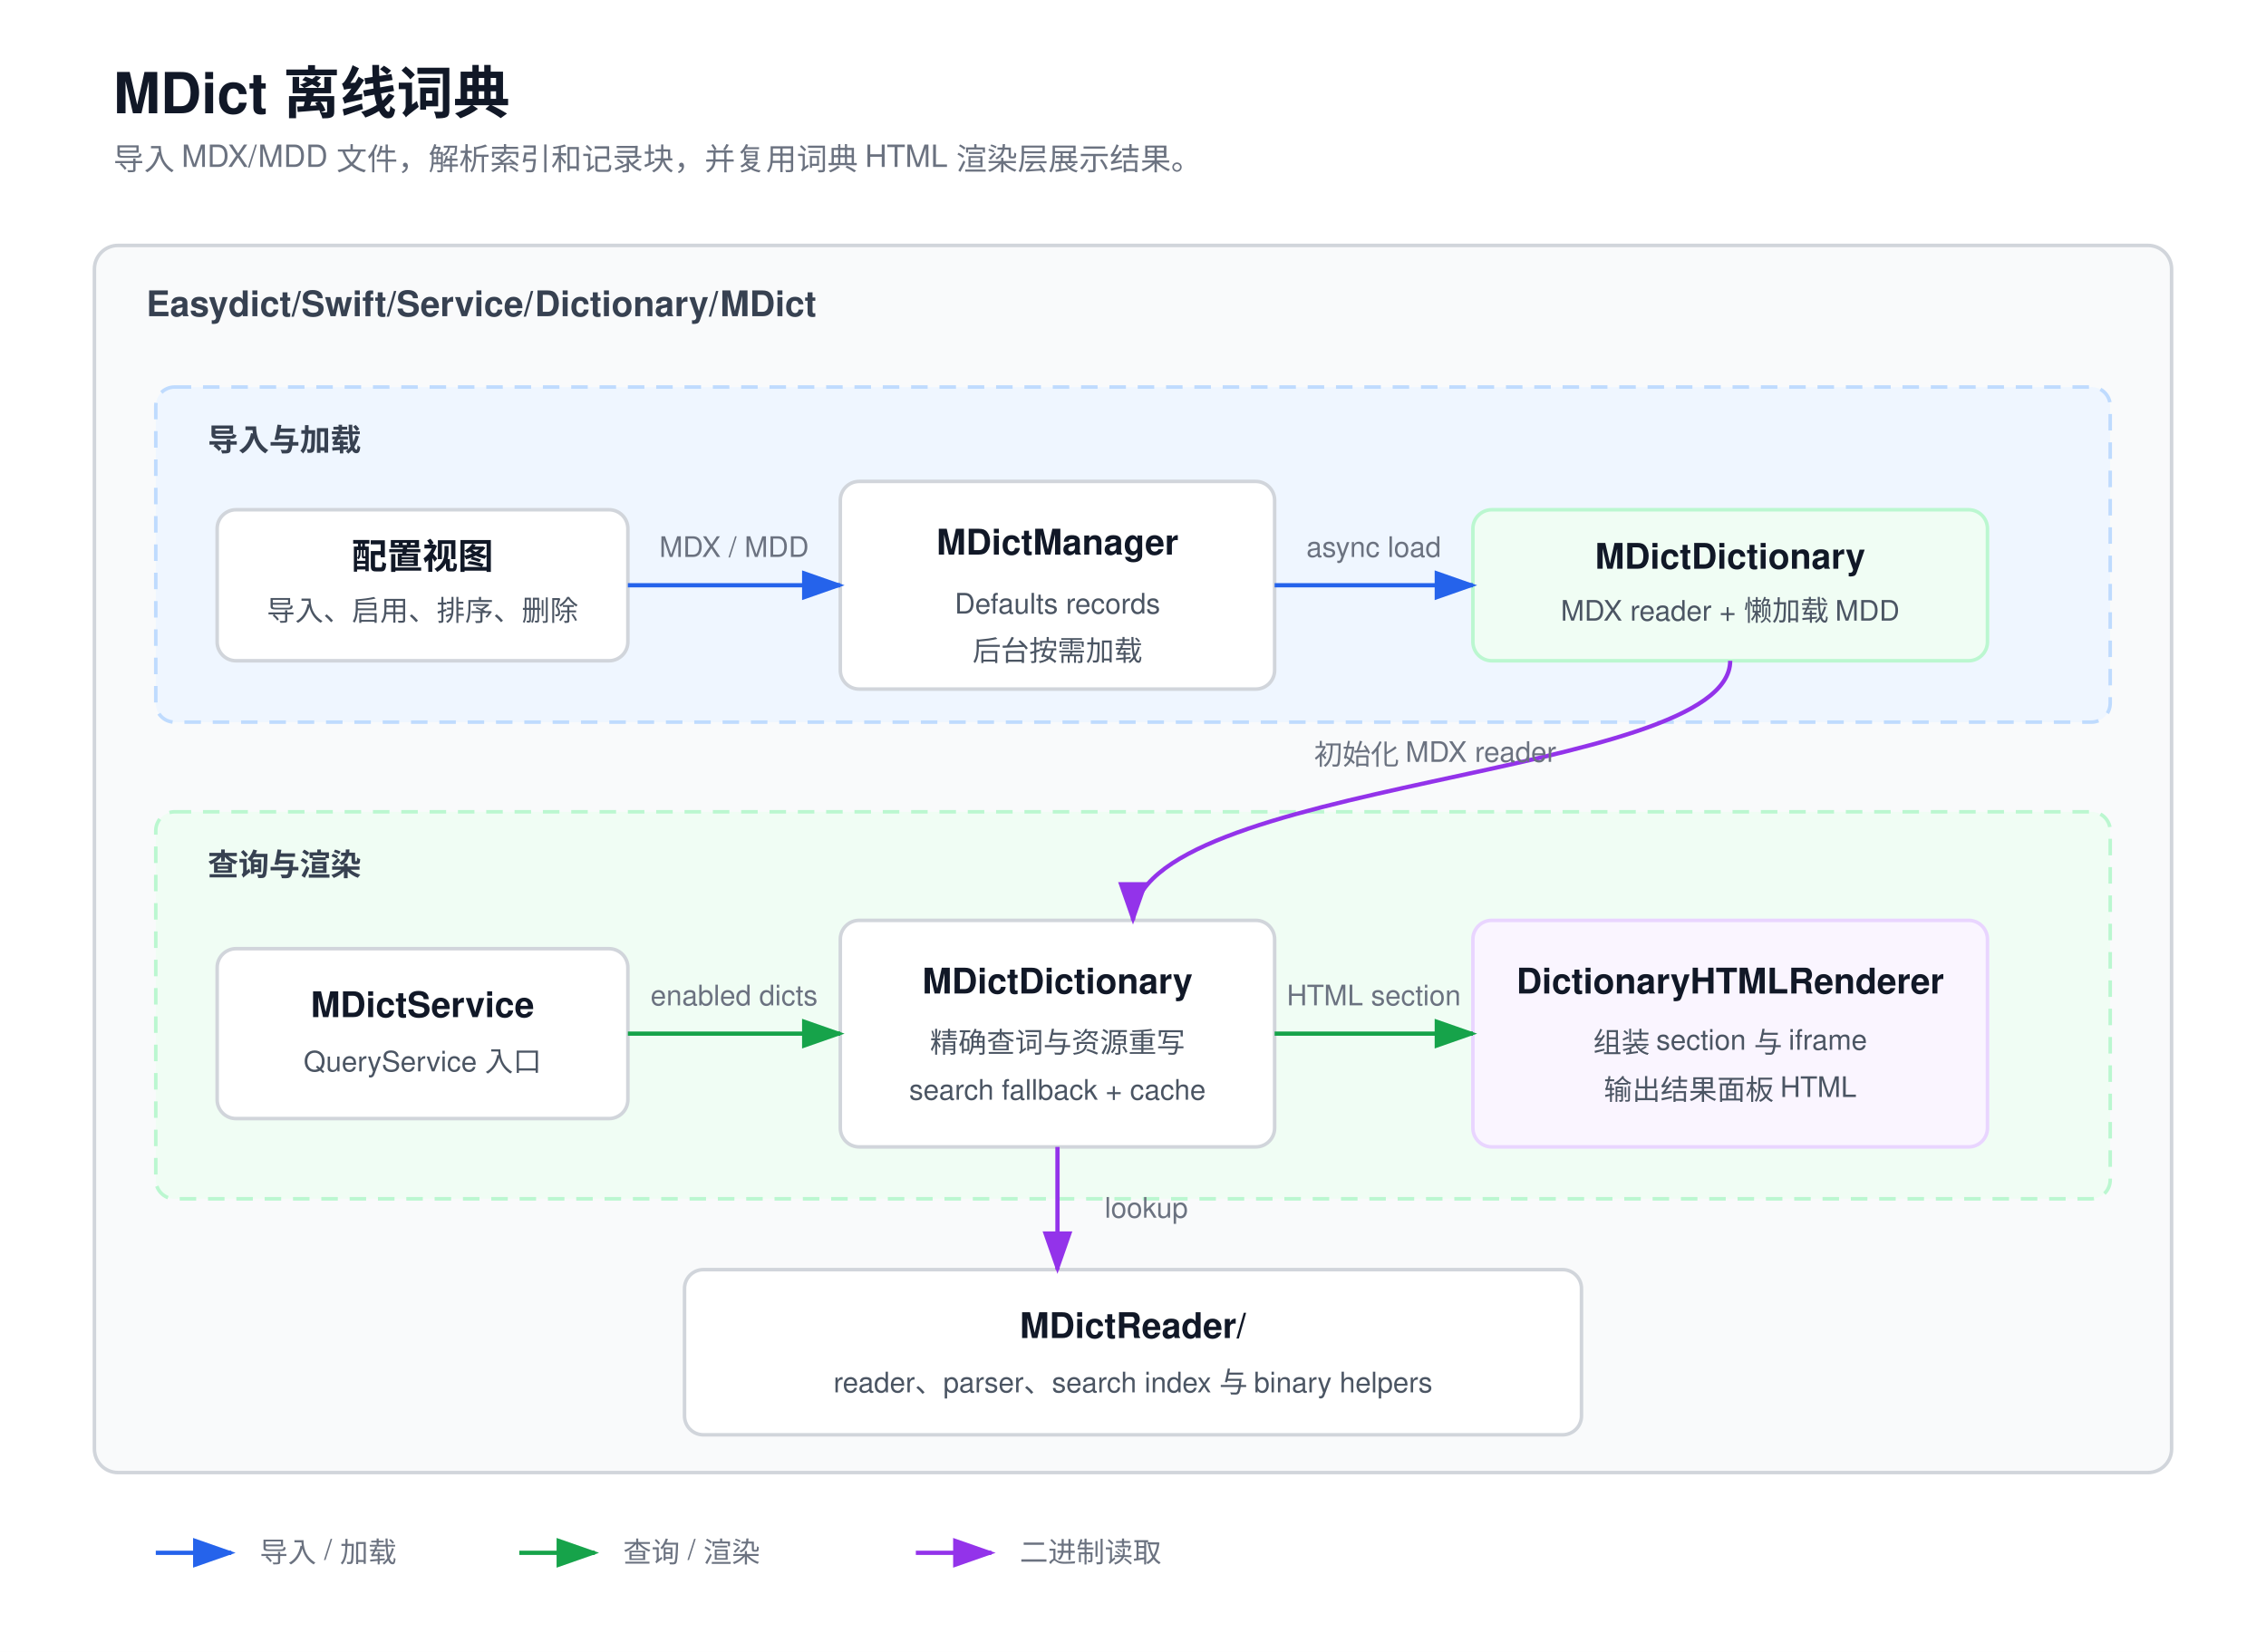
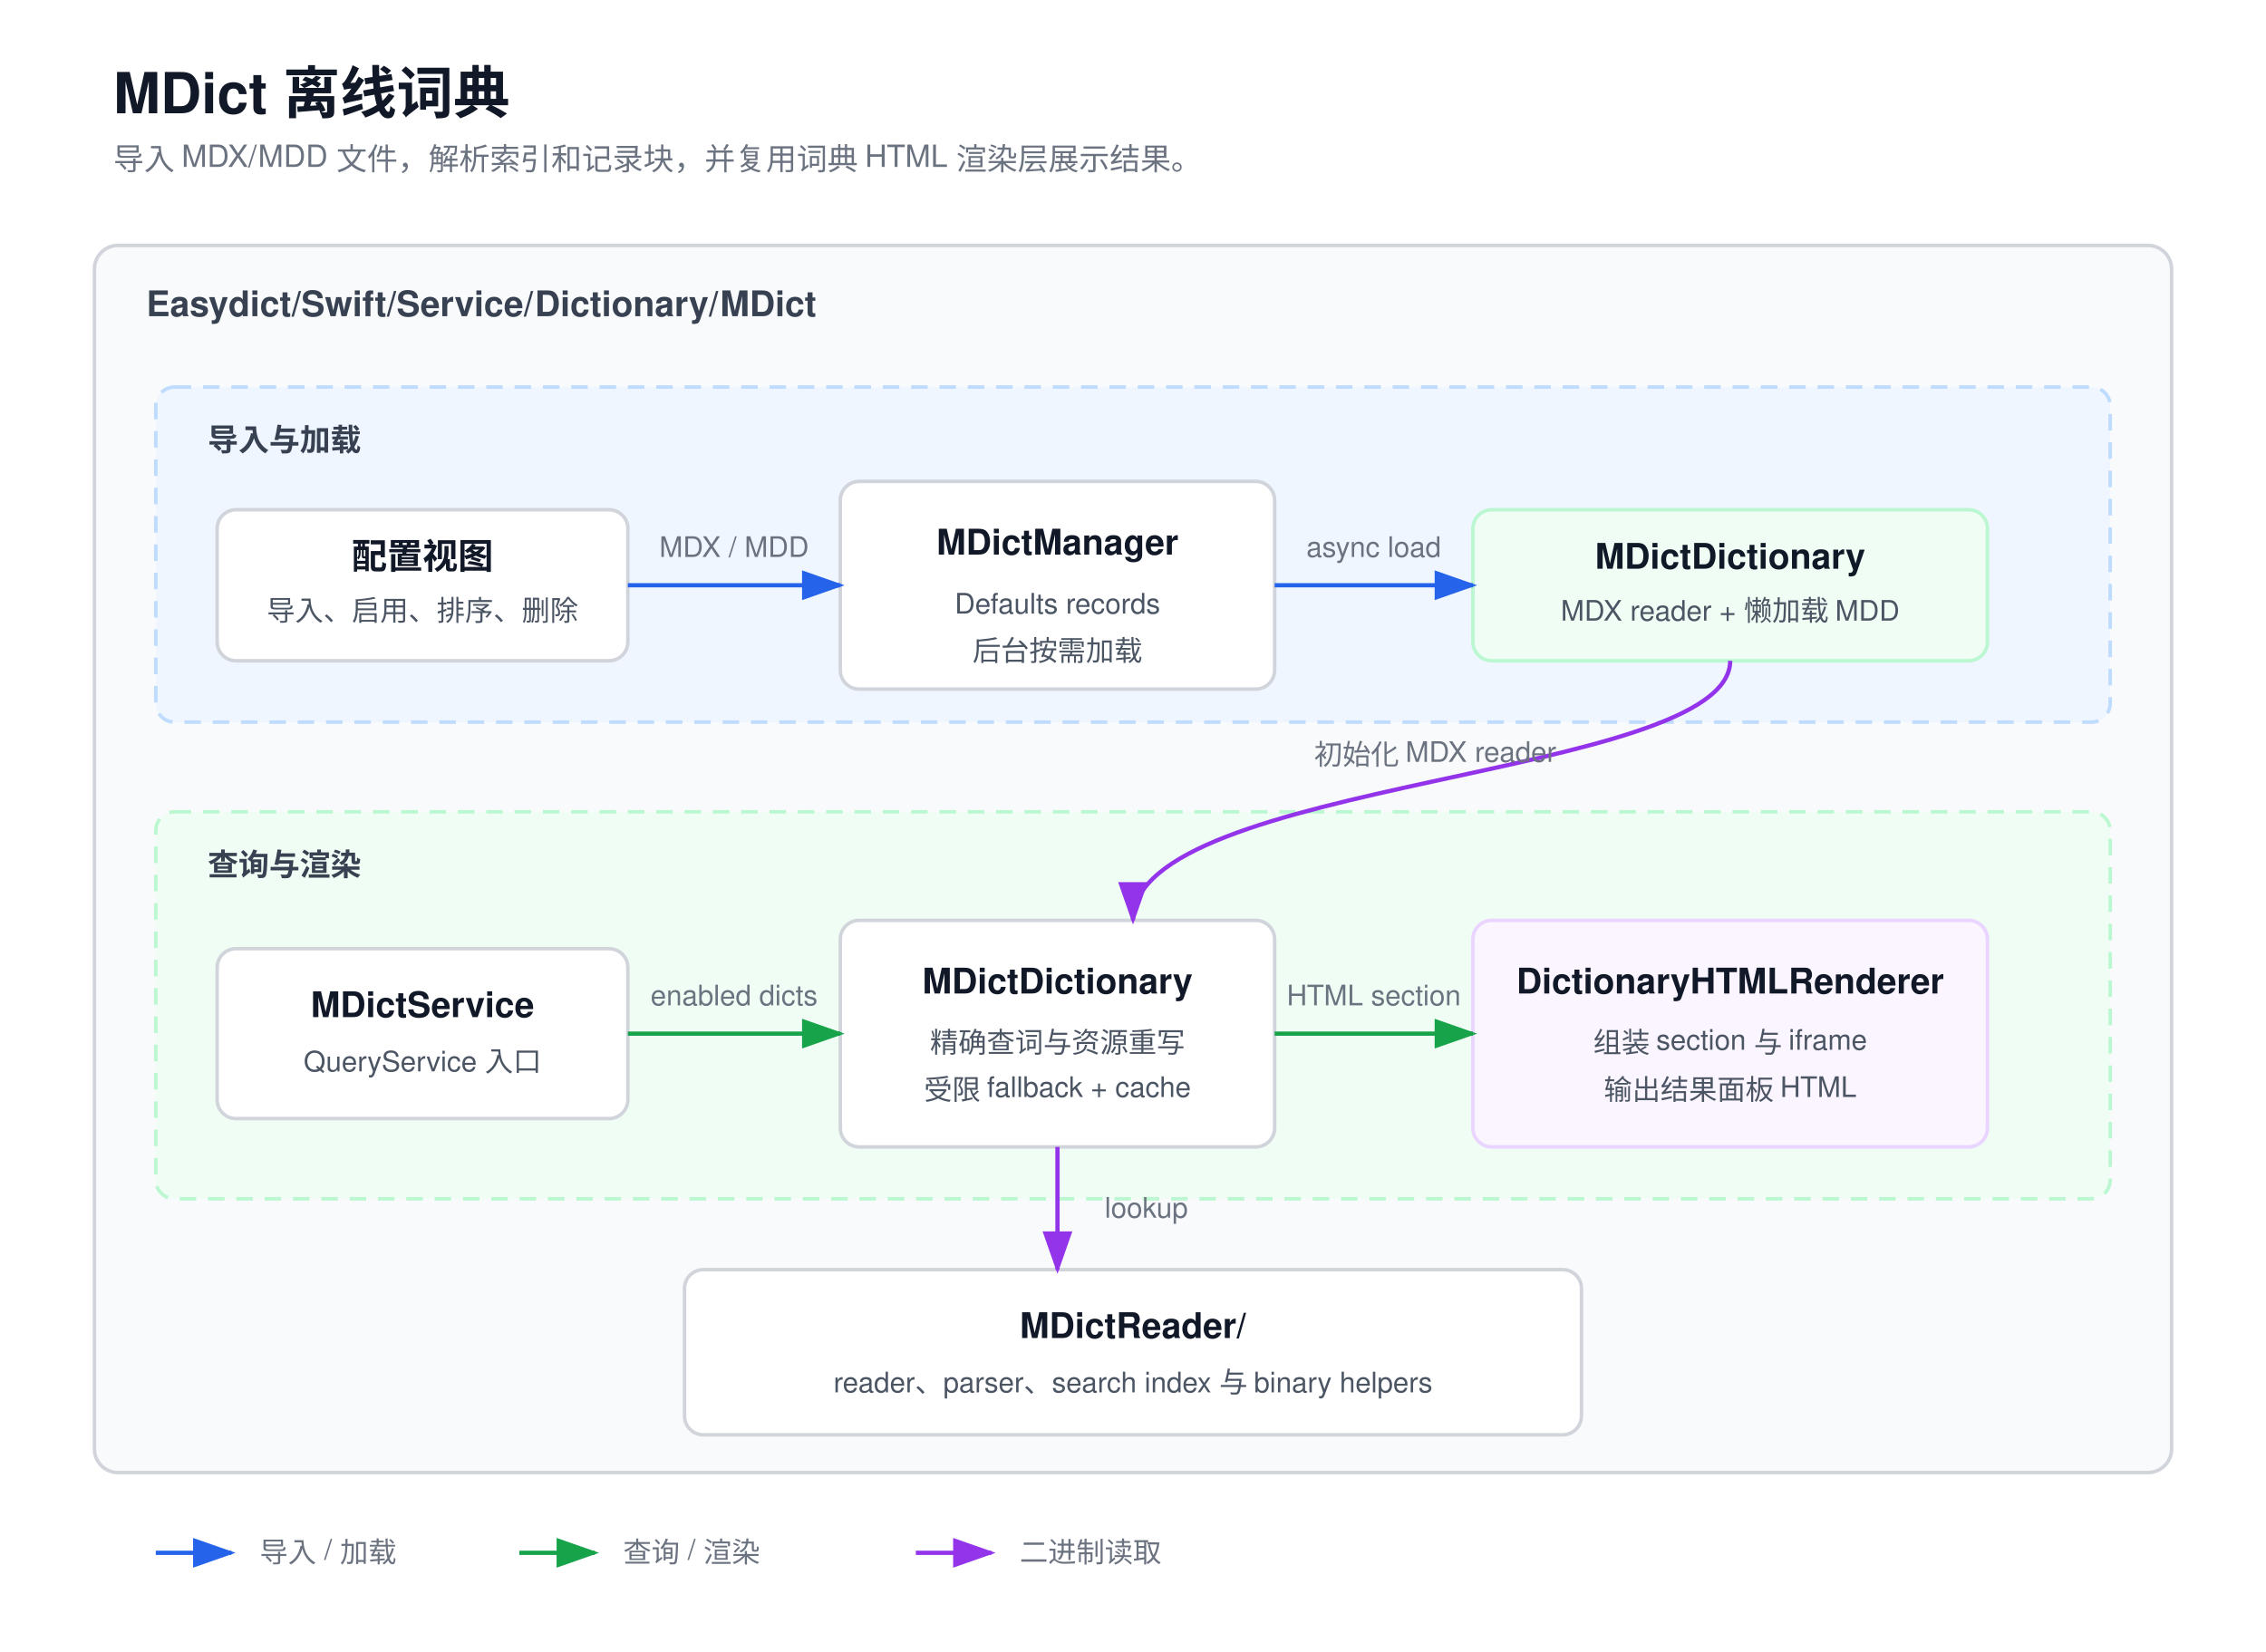
<svg xmlns="http://www.w3.org/2000/svg" viewBox="0 0 960 700" width="960" height="700" role="img" aria-labelledby="title desc">
  <style>
    text {
      font-family: 'Helvetica Neue', Helvetica, Arial, 'PingFang SC', 'Microsoft YaHei', sans-serif;
    }
    .title { fill: #111827; font-size: 24px; font-weight: 600; }
    .subtitle { fill: #6b7280; font-size: 13px; }
    .group-title { fill: #374151; font-size: 15px; font-weight: 600; }
    .box-title { fill: #111827; font-size: 15px; font-weight: 600; }
    .box-text { fill: #4b5563; font-size: 12px; }
    .label { fill: #6b7280; font-size: 12px; }
    .lane-title { fill: #374151; font-size: 13px; font-weight: 600; }
  </style>
  <defs>
    <marker id="arrow-blue" markerWidth="10" markerHeight="7" refX="9" refY="3.5" orient="auto">
      <polygon points="0 0, 10 3.5, 0 7" fill="#2563eb" />
    </marker>
    <marker id="arrow-green" markerWidth="10" markerHeight="7" refX="9" refY="3.5" orient="auto">
      <polygon points="0 0, 10 3.5, 0 7" fill="#16a34a" />
    </marker>
    <marker id="arrow-purple" markerWidth="10" markerHeight="7" refX="9" refY="3.5" orient="auto">
      <polygon points="0 0, 10 3.5, 0 7" fill="#9333ea" />
    </marker>
  </defs>
  <rect width="960" height="700" fill="#ffffff" />
  <text x="48" y="48" class="title">MDict 离线词典</text>
  <text x="48" y="72" class="subtitle">导入 MDX/MDD 文件，解析索引和记录块，并复用词典 HTML 渲染层展示结果。</text>
  <rect x="40" y="104" width="880" height="520" rx="10" ry="10" fill="#f9fafb" stroke="#d1d5db" stroke-width="1.5" />
  <text x="62" y="134" class="group-title">Easydict/Swift/Service/Dictionary/MDict</text>
  <rect x="66" y="164" width="828" height="142" rx="8" ry="8" fill="#eff6ff" stroke="#bfdbfe" stroke-width="1.5" stroke-dasharray="7 5" />
  <text x="88" y="191" class="lane-title">导入与加载</text>
  <rect x="92" y="216" width="174" height="64" rx="8" ry="8" fill="#ffffff" stroke="#d1d5db" stroke-width="1.5" />
  <text x="179" y="241" text-anchor="middle" class="box-title">配置视图</text>
  <text x="179" y="263" text-anchor="middle" class="box-text">导入、启用、排序、删除</text>
  <rect x="356" y="204" width="184" height="88" rx="8" ry="8" fill="#ffffff" stroke="#d1d5db" stroke-width="1.5" />
  <text x="448" y="235" text-anchor="middle" class="box-title">MDictManager</text>
  <text x="448" y="260" text-anchor="middle" class="box-text">Defaults records</text>
  <text x="448" y="280" text-anchor="middle" class="box-text">后台按需加载</text>
  <rect x="624" y="216" width="218" height="64" rx="8" ry="8" fill="#f0fdf4" stroke="#bbf7d0" stroke-width="1.5" />
  <text x="733" y="241" text-anchor="middle" class="box-title">MDictDictionary</text>
  <text x="733" y="263" text-anchor="middle" class="box-text">MDX reader + 懒加载 MDD</text>
  <path d="M266 248 H356" stroke="#2563eb" stroke-width="1.8" fill="none" marker-end="url(#arrow-blue)" />
  <text x="311" y="236" text-anchor="middle" class="label">MDX / MDD</text>
  <path d="M540 248 H624" stroke="#2563eb" stroke-width="1.8" fill="none" marker-end="url(#arrow-blue)" />
  <text x="582" y="236" text-anchor="middle" class="label">async load</text>
  <rect x="66" y="344" width="828" height="164" rx="8" ry="8" fill="#f0fdf4" stroke="#bbf7d0" stroke-width="1.5" stroke-dasharray="7 5" />
  <text x="88" y="371" class="lane-title">查询与渲染</text>
  <rect x="92" y="402" width="174" height="72" rx="8" ry="8" fill="#ffffff" stroke="#d1d5db" stroke-width="1.5" />
  <text x="179" y="431" text-anchor="middle" class="box-title">MDictService</text>
  <text x="179" y="454" text-anchor="middle" class="box-text">QueryService 入口</text>
  <rect x="356" y="390" width="184" height="96" rx="8" ry="8" fill="#ffffff" stroke="#d1d5db" stroke-width="1.5" />
  <text x="448" y="421" text-anchor="middle" class="box-title">MDictDictionary</text>
  <text x="448" y="446" text-anchor="middle" class="box-text">精确查词与资源重写</text>
-   <text x="448" y="466" text-anchor="middle" class="box-text">search fallback + cache</text>
+   <text x="448" y="466" text-anchor="middle" class="box-text">受限 fallback + cache</text>
  <rect x="624" y="390" width="218" height="96" rx="8" ry="8" fill="#faf5ff" stroke="#e9d5ff" stroke-width="1.5" />
  <text x="733" y="421" text-anchor="middle" class="box-title">DictionaryHTMLRenderer</text>
  <text x="733" y="446" text-anchor="middle" class="box-text">组装 section 与 iframe</text>
  <text x="733" y="466" text-anchor="middle" class="box-text">输出结果面板 HTML</text>
  <path d="M266 438 H356" stroke="#16a34a" stroke-width="1.8" fill="none" marker-end="url(#arrow-green)" />
  <text x="311" y="426" text-anchor="middle" class="label">enabled dicts</text>
  <path d="M540 438 H624" stroke="#16a34a" stroke-width="1.8" fill="none" marker-end="url(#arrow-green)" />
  <text x="582" y="426" text-anchor="middle" class="label">HTML section</text>
  <rect x="290" y="538" width="380" height="70" rx="8" ry="8" fill="#ffffff" stroke="#d1d5db" stroke-width="1.5" />
  <text x="480" y="567" text-anchor="middle" class="box-title">MDictReader/</text>
  <text x="480" y="590" text-anchor="middle" class="box-text">reader、parser、search index 与 binary helpers</text>
  <path d="M733 280 C733 330 480 330 480 390" stroke="#9333ea" stroke-width="1.8" fill="none" marker-end="url(#arrow-purple)" />
  <text x="608" y="324" text-anchor="middle" class="label">初始化 MDX reader</text>
  <path d="M448 486 V538" stroke="#9333ea" stroke-width="1.8" fill="none" marker-end="url(#arrow-purple)" />
  <text x="468" y="516" class="label">lookup</text>
  <g transform="translate(66, 650)">
    <line x1="0" y1="8" x2="32" y2="8" stroke="#2563eb" stroke-width="1.8" marker-end="url(#arrow-blue)" />
    <text x="44" y="12" class="label">导入 / 加载</text>
    <line x1="154" y1="8" x2="186" y2="8" stroke="#16a34a" stroke-width="1.8" marker-end="url(#arrow-green)" />
    <text x="198" y="12" class="label">查询 / 渲染</text>
    <line x1="322" y1="8" x2="354" y2="8" stroke="#9333ea" stroke-width="1.8" marker-end="url(#arrow-purple)" />
    <text x="366" y="12" class="label">二进制读取</text>
  </g>
</svg>
